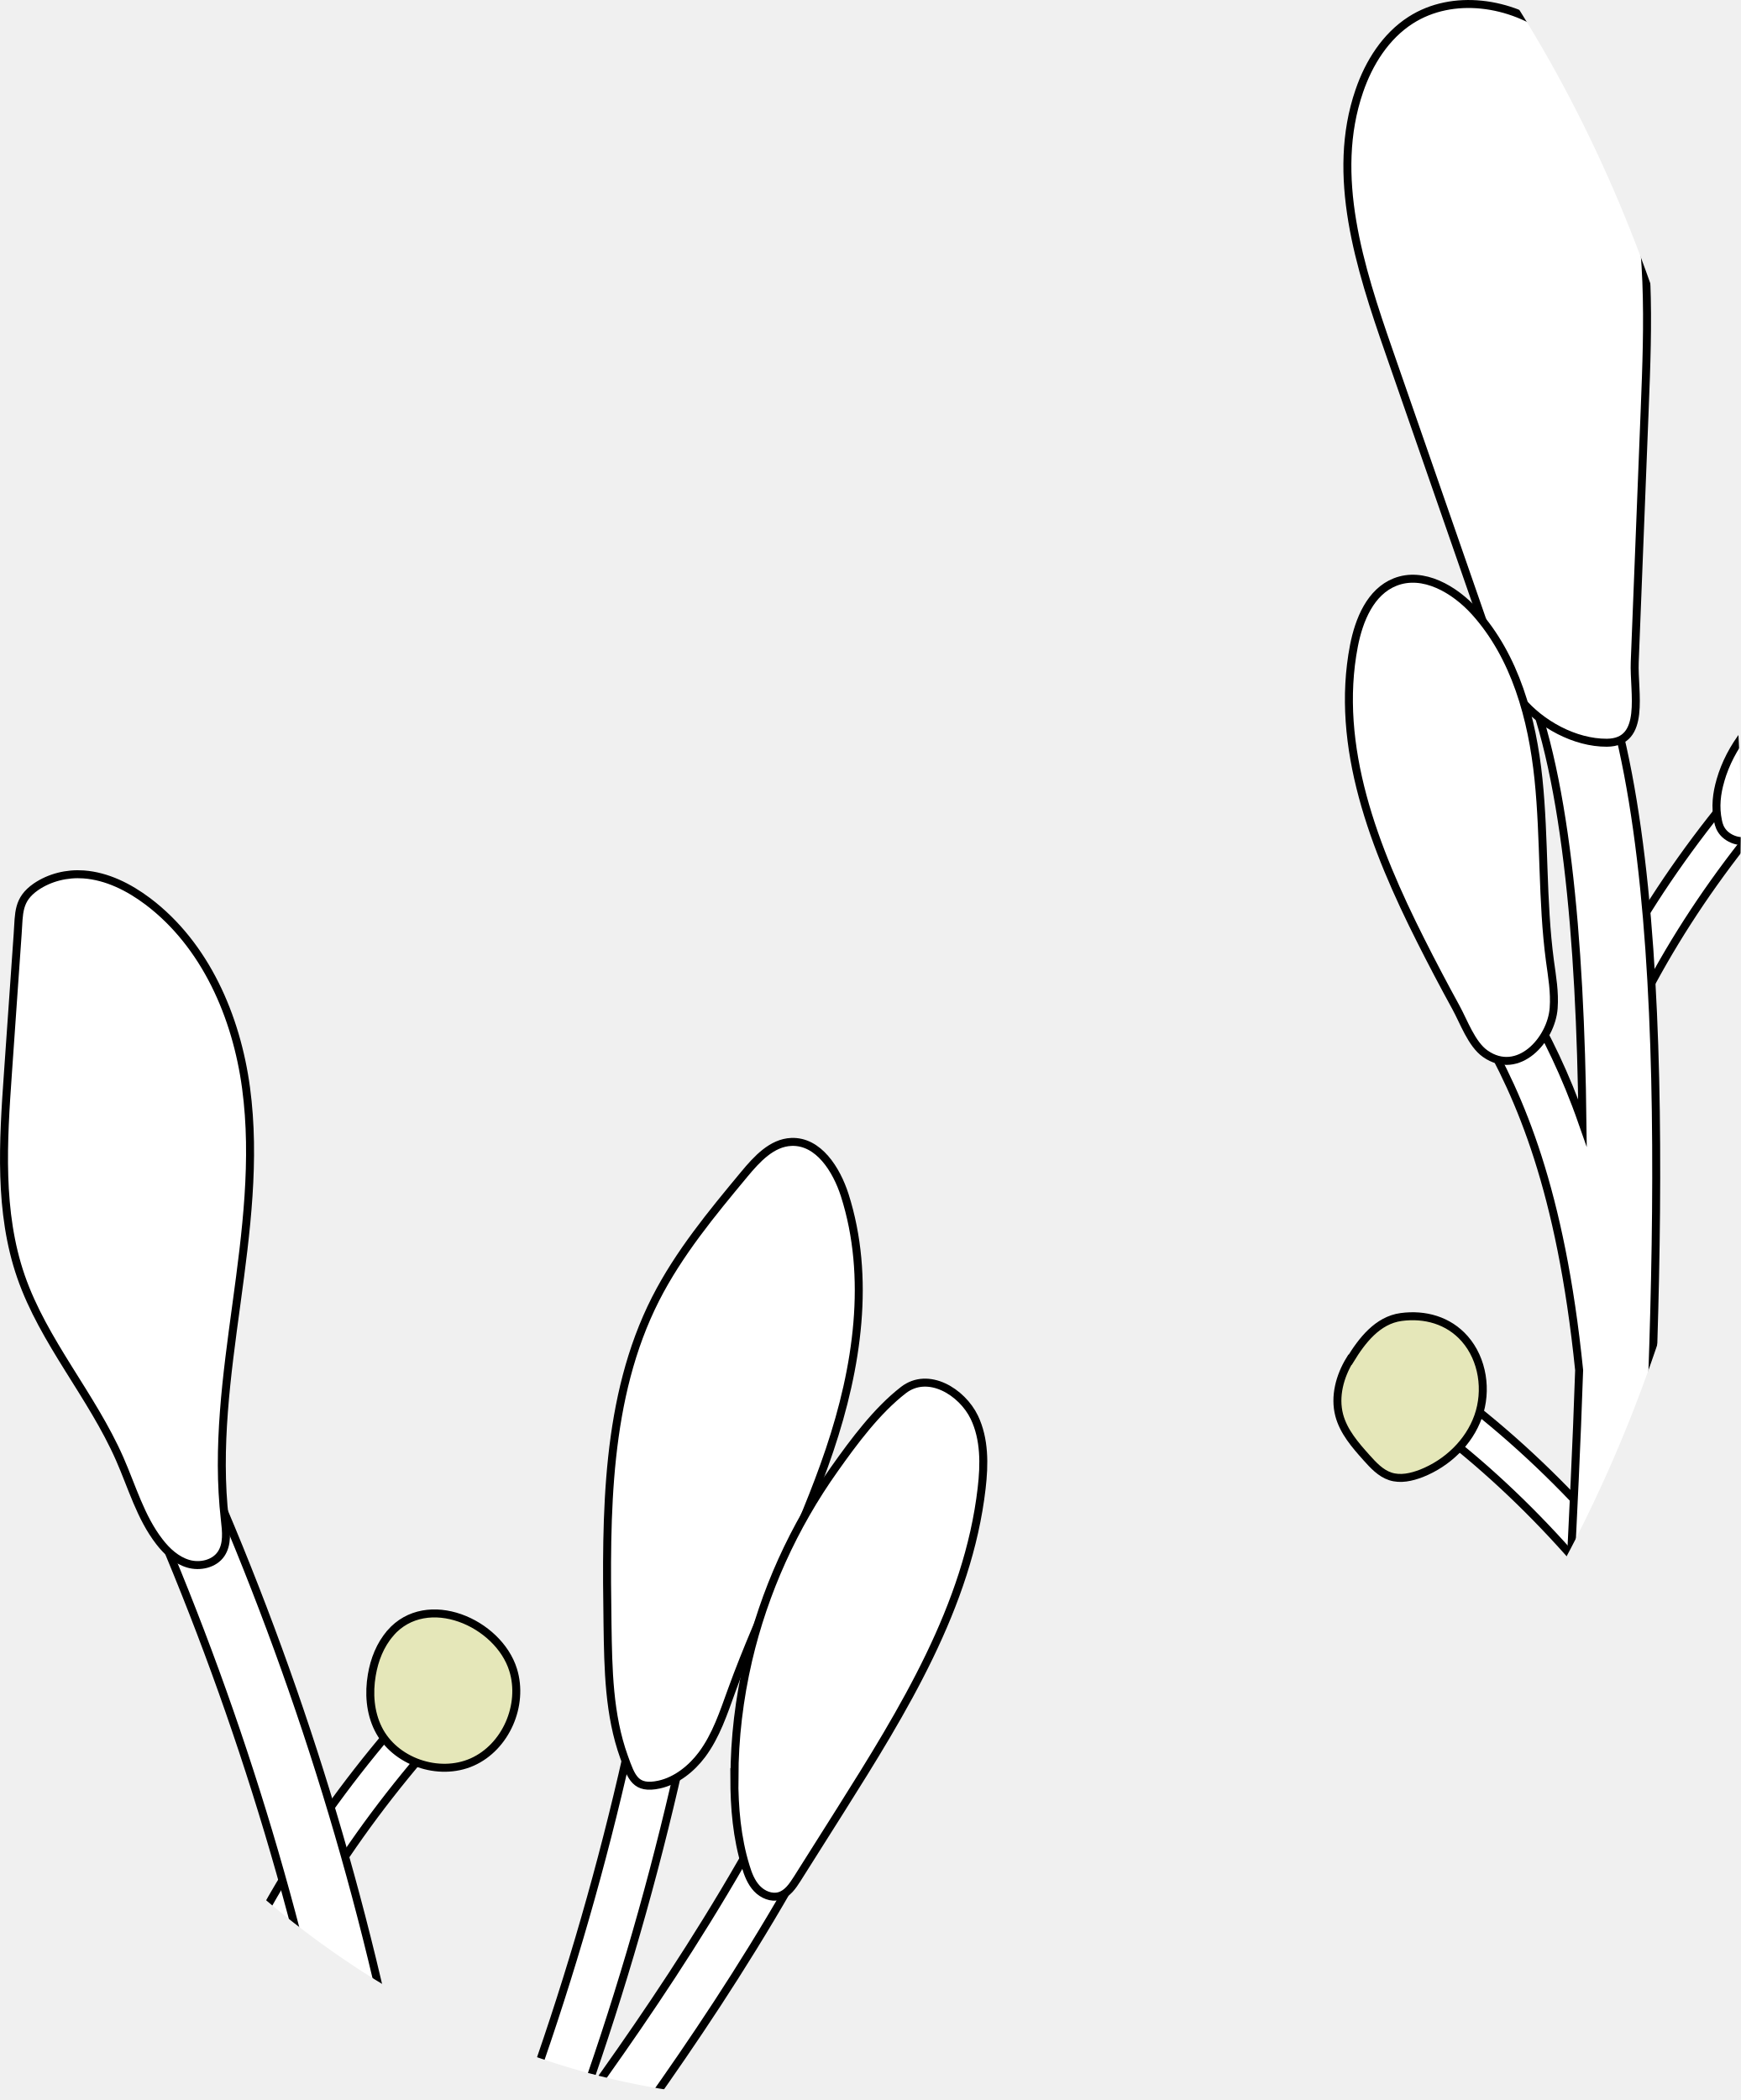
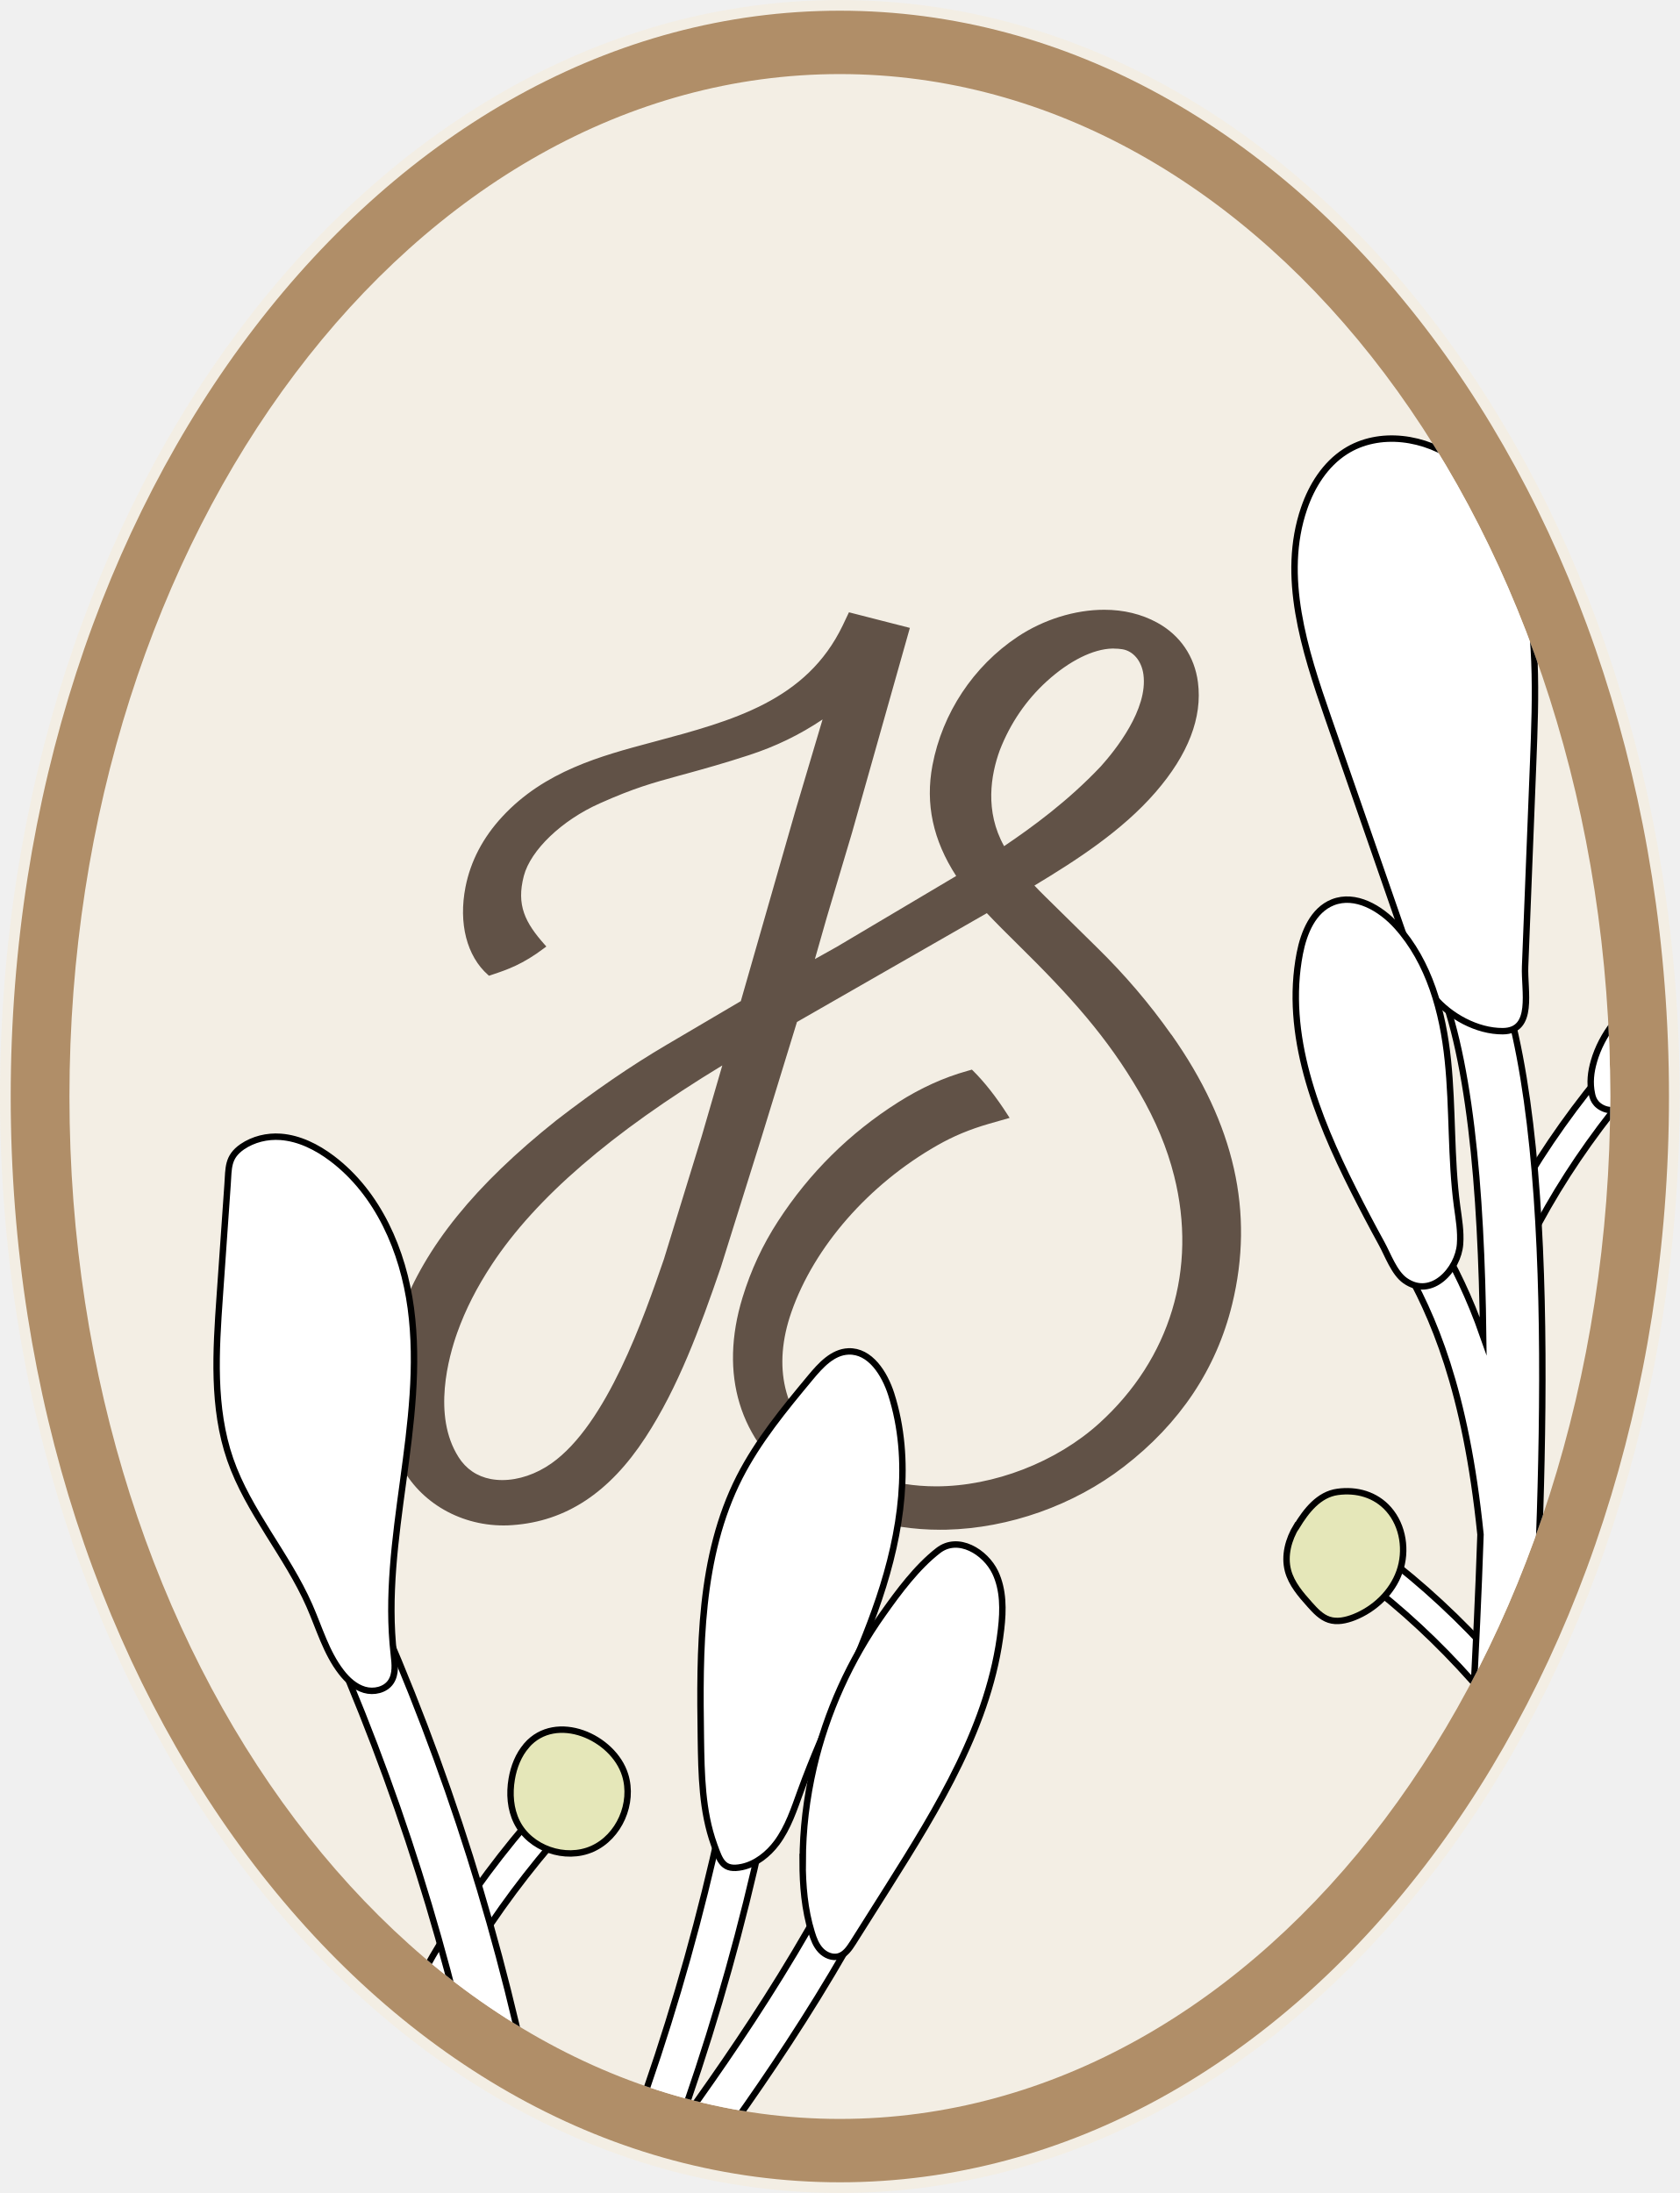
- <svg xmlns="http://www.w3.org/2000/svg" width="131" height="158" viewBox="0 0 131 158" fill="none">
-   <mask id="mask0_45_1539" style="mask-type:alpha" maskUnits="userSpaceOnUse" x="-14" y="-34" width="145" height="192">
-     <path d="M58.751 -32.884C78.317 -32.884 96.106 -22.36 109.037 -5.197C121.969 11.966 129.997 35.724 129.997 62.007C129.997 88.29 121.969 112.048 109.037 129.211C96.106 146.374 78.317 156.898 58.751 156.898C39.184 156.898 21.395 146.374 8.464 129.211C-4.467 112.048 -12.495 88.29 -12.495 62.007C-12.495 35.724 -4.467 11.966 8.464 -5.197C21.395 -22.36 39.184 -32.884 58.751 -32.884Z" fill="#F3EEE4" stroke="#F3EEE4" stroke-width="2" />
+ <svg xmlns="http://www.w3.org/2000/svg" width="157" height="205" viewBox="0 0 157 205" fill="none">
+   <path d="M78.5 0.5C99.989 0.5 119.478 11.871 133.611 30.325C147.745 48.779 156.5 74.296 156.5 102.5C156.5 130.704 147.745 156.221 133.611 174.675C119.478 193.128 99.989 204.5 78.5 204.5C57.011 204.5 37.522 193.128 23.389 174.675C9.255 156.221 0.5 130.704 0.5 102.5C0.5 74.296 9.255 48.779 23.389 30.325C37.522 11.871 57.011 0.5 78.5 0.5Z" fill="#B08E68" stroke="#F3EEE4" />
+   <path d="M78.5 7.925C98.001 7.925 115.731 18.414 128.619 35.52C141.508 52.626 149.509 76.304 149.509 102.5C149.509 128.696 141.508 152.374 128.619 169.481C115.731 186.586 98.001 197.075 78.5 197.075C58.999 197.075 41.269 186.586 28.381 169.481C15.492 152.374 7.491 128.696 7.491 102.5C7.491 76.304 15.492 52.626 28.381 35.52C41.269 18.414 58.999 7.925 78.5 7.925Z" fill="#F3EEE4" stroke="#F3EEE4" stroke-width="2" />
+   <path d="M109.477 96.708C107.427 93.806 105.172 91.159 102.583 88.617L97.705 83.817C97.362 83.481 97.025 83.14 96.687 82.781C100.538 80.461 104.867 77.687 108.014 74.051C111.067 70.529 112.399 67.069 111.972 63.779C111.658 61.355 110.303 59.376 108.159 58.202C106.701 57.407 105.036 57 103.206 57C100.467 57 97.517 57.923 95.111 59.528C90.984 62.278 88.085 66.652 87.157 71.538C86.477 75.145 87.204 78.534 89.375 81.886L78.208 88.513L76.168 89.654L77.279 85.758L79.629 77.872L85.046 58.695L79.352 57.237L78.775 58.453C75.384 65.521 68.471 67.372 61.154 69.332L60.873 69.407C56.197 70.657 50.897 72.073 46.948 76.343C45.142 78.293 43.983 80.504 43.51 82.918C42.844 86.317 43.632 89.384 45.62 91.136L45.709 91.212L46.075 91.088C47.379 90.653 48.857 90.156 50.887 88.613L51.066 88.48L50.92 88.314C49.096 86.26 48.242 84.622 48.964 81.876C49.598 79.467 52.51 76.679 56.051 75.102C59.292 73.654 60.967 73.199 63.495 72.503L64.193 72.314C65.84 71.86 67.702 71.344 70.019 70.586C72.49 69.781 74.742 68.693 76.885 67.254L74.324 75.869L69.245 93.583L62.299 97.673C59.016 99.605 55.648 101.91 52.008 104.722C44.382 110.8 39.758 116.514 37.459 122.711C36.371 125.641 34.903 131.331 37.267 136.543C38.937 140.221 42.788 142.598 47.074 142.598C47.356 142.598 47.637 142.588 47.923 142.564C52.904 142.209 56.966 139.53 60.329 134.375C63.401 129.669 65.413 124.173 67.373 118.474L71.186 106.298L74.493 95.534L92.241 85.361C93.193 86.364 94.145 87.311 95.121 88.272C100.055 93.129 103.497 96.949 106.504 102.128C108.033 104.769 109.093 107.321 109.749 109.934C111.93 118.606 109.379 127.028 102.756 133.04C98.741 136.68 92.893 138.943 87.499 138.943C83.433 138.943 79.788 137.698 76.955 135.341C73.25 132.259 72.19 127.752 73.972 122.654C76.106 116.542 81.2 110.715 87.602 107.07C89.122 106.204 90.618 105.579 92.447 105.049L94.37 104.5L94.22 104.268C93.127 102.554 92.016 101.143 90.927 100.069L90.843 99.988L90.412 100.111C88.207 100.727 86.092 101.688 83.944 103.046C79.422 105.91 75.642 109.65 72.72 114.161C71.285 116.372 70.197 118.701 69.404 121.291C67.204 128.477 69.104 134.72 74.756 138.863C78.442 141.57 82.973 143 87.865 143C88.062 143 88.263 143 88.46 142.995C94.323 142.853 100.364 140.714 105.031 137.116C110.289 133.073 113.698 127.961 115.171 121.92C117.263 113.333 115.405 105.087 109.491 96.712L109.477 96.708ZM104.121 60.631C104.384 60.631 104.642 60.65 104.885 60.688C105.913 60.844 106.696 61.767 106.874 63.031C107.329 66.302 104.243 70.136 102.901 71.632C99.815 74.899 96.467 77.332 93.854 79.098C92.025 75.822 92.616 72.428 93.446 70.141C94.426 67.618 95.913 65.441 97.855 63.675C99.942 61.776 102.17 60.669 103.971 60.626H104.126L104.121 60.631ZM42.853 136.197C40.386 132.311 41.953 126.782 42.736 124.581C43.519 122.394 44.556 120.358 45.996 118.171C50.09 111.979 57.135 105.896 67.514 99.595L65.591 106.208L62.055 117.712C60.193 123.108 56.727 133.149 51.539 136.799C50.114 137.802 48.477 138.356 46.943 138.356C46.582 138.356 46.221 138.323 45.864 138.257C44.574 138.006 43.561 137.315 42.853 136.202V136.197Z" fill="#615247" />
+   <mask id="mask0_54_3082" style="mask-type:alpha" maskUnits="userSpaceOnUse" x="6" y="6" width="145" height="193">
+     <path d="M78.5 7.925C98.001 7.925 115.731 18.414 128.619 35.52C141.508 52.626 149.509 76.304 149.509 102.5C149.509 128.696 141.508 152.374 128.619 169.481C115.731 186.586 98.001 197.075 78.5 197.075C58.999 197.075 41.269 186.586 28.381 169.481C15.492 152.374 7.491 128.696 7.491 102.5C7.491 76.304 15.492 52.626 28.381 35.52C41.269 18.414 58.999 7.925 78.5 7.925Z" fill="#F3EEE4" stroke="#F3EEE4" stroke-width="2" />
  </mask>
-   <g mask="url(#mask0_45_1539)">
-     <path d="M126.025 127.304C120.356 118.605 113.774 111.542 106.46 106.324L108.205 103.876C115.831 109.314 122.674 116.649 128.543 125.659L126.025 127.304Z" fill="white" stroke="black" stroke-width="0.6" stroke-miterlimit="10" />
-     <path d="M122.062 78.442L119.312 77.218C123.115 68.659 128.934 60.492 136.59 52.927L138.707 55.074C131.312 62.368 125.714 70.224 122.072 78.442H122.062Z" fill="white" stroke="black" stroke-width="0.6" stroke-miterlimit="10" />
-     <path d="M119.435 47.965L114.438 50.303C117.819 57.507 118.923 70.761 119.084 84.477C117.789 80.775 116.354 77.925 114.95 75.497L111.478 77.504C114.378 82.521 117.448 89.494 118.833 103.089C118.642 108.818 118.371 114.156 118.15 118.591C118.07 120.306 117.99 121.912 117.92 123.377L123.428 123.628C123.498 122.163 123.579 120.567 123.659 118.852C124.692 97.912 126.428 62.875 119.435 47.946V47.965Z" fill="white" stroke="black" stroke-width="0.6" stroke-miterlimit="10" />
-     <path d="M114.438 52.641C113.064 50.986 112.321 48.899 111.619 46.862C109.251 40.059 106.893 33.246 104.525 26.444C102.318 20.103 100.11 13.19 102.288 6.849C103.01 4.732 104.274 2.725 106.15 1.521C109.321 -0.516 113.716 0.146 116.726 2.414C119.736 4.681 121.532 8.233 122.545 11.865C124.251 17.966 124.02 24.417 123.769 30.748C123.518 37.099 123.268 43.461 123.017 49.812C122.926 52.099 123.9 55.862 120.92 55.882C118.502 55.892 115.943 54.477 114.428 52.651L114.438 52.641Z" fill="white" stroke="black" stroke-width="0.6" stroke-miterlimit="10" />
-     <path d="M129.466 58.726C129.185 59.689 129.055 60.712 129.286 61.776C129.346 62.077 129.446 62.378 129.707 62.669C129.968 62.96 130.429 63.221 130.901 63.271C131.373 63.321 131.734 63.161 132.055 63C133.068 62.498 134.072 61.987 135.085 61.485C139.55 59.248 144.145 56.9 145.981 53.308C146.352 52.575 146.613 51.763 146.222 50.9C145.771 49.886 144.065 48.662 142.51 48.883C140.824 49.124 139.269 49.756 137.924 50.328C135.105 51.532 132.858 53.177 131.322 55.134C130.46 56.238 129.837 57.442 129.466 58.716V58.726Z" fill="white" stroke="black" stroke-width="0.6" stroke-miterlimit="10" />
-     <path d="M106.913 70.761C103.441 63.868 100.421 56.173 101.886 48.588C102.268 46.631 103.13 44.524 104.987 43.792C107.094 42.959 109.451 44.334 110.977 46.019C114.037 49.41 115.301 54.066 115.773 58.611C116.244 63.156 116.033 67.761 116.635 72.287C116.796 73.471 117.007 74.654 116.916 75.848C116.746 78.226 114.247 81.016 111.769 79.28C110.736 78.558 110.144 76.852 109.562 75.798C108.649 74.133 107.766 72.457 106.913 70.761Z" fill="white" stroke="black" stroke-width="0.6" stroke-miterlimit="10" />
-     <path d="M101.583 102.301C100.821 103.545 100.409 105.07 100.781 106.485C101.112 107.719 101.975 108.712 102.828 109.666C103.339 110.237 103.891 110.839 104.623 111.08C105.386 111.331 106.219 111.14 106.971 110.85C108.898 110.087 110.543 108.532 111.236 106.575C111.928 104.619 111.587 102.281 110.222 100.726C108.998 99.331 107.212 98.85 105.436 99.09C103.66 99.331 102.486 100.866 101.603 102.311L101.583 102.301Z" fill="#E5E7B9" stroke="black" stroke-width="0.6" stroke-miterlimit="10" />
-     <path d="M34.239 129.291C27.196 136.916 21.968 145.033 18.697 153.401L15.898 152.308C19.299 143.579 24.727 135.15 32.032 127.244L34.239 129.291Z" fill="white" stroke="black" stroke-width="0.6" stroke-miterlimit="10" />
-     <path d="M24.858 156.331C21.447 139.716 16.079 123.512 8.885 108.161L13.43 106.033C20.794 121.746 26.293 138.331 29.774 155.328L24.858 156.331Z" fill="white" stroke="black" stroke-width="0.6" stroke-miterlimit="10" />
-     <path d="M0.597 80.739C0.236 85.876 -0.105 91.184 1.58 96.05C3.286 100.967 6.908 104.99 9.005 109.756C9.938 111.873 10.58 114.171 11.995 115.997C12.557 116.729 13.279 117.391 14.162 117.652C15.045 117.913 16.129 117.672 16.64 116.91C17.132 116.177 17.022 115.214 16.921 114.331C16.299 108.933 17.062 103.485 17.794 98.097C18.527 92.709 19.239 87.251 18.517 81.863C17.794 76.475 15.457 71.087 11.122 67.816C9.707 66.753 8.062 65.92 6.296 65.79C5.042 65.699 3.748 66.01 2.704 66.723C1.319 67.686 1.44 68.689 1.329 70.274C1.089 73.766 0.838 77.248 0.597 80.739Z" fill="white" stroke="black" stroke-width="0.6" stroke-miterlimit="10" />
-     <path d="M29.373 122.88C28.61 123.752 28.169 124.886 27.978 126.03C27.747 127.385 27.848 128.829 28.46 130.064C29.684 132.542 33.005 133.696 35.533 132.572C38.062 131.448 39.436 128.288 38.614 125.639C37.51 122.077 32.132 119.709 29.373 122.87V122.88Z" fill="#E5E7B9" stroke="black" stroke-width="0.6" stroke-miterlimit="10" />
-     <path d="M38.604 171.411L34.921 169.826C41.634 154.214 46.49 137.799 49.359 121.043L53.313 121.726C50.383 138.793 45.436 155.508 38.604 171.411Z" fill="white" stroke="black" stroke-width="0.6" stroke-miterlimit="10" />
-     <path d="M42.196 167.428L38.935 165.09C39.577 164.187 40.349 163.134 41.212 161.96C46.219 155.127 54.607 143.689 60.807 130.605L64.44 132.321C58.078 145.756 49.55 157.384 44.453 164.338C43.6 165.502 42.838 166.545 42.196 167.428Z" fill="white" stroke="black" stroke-width="0.6" stroke-miterlimit="10" />
-     <path d="M45.717 122.247C45.597 113.9 45.557 105.161 49.339 97.716C51.085 94.294 53.553 91.304 56.012 88.345C56.955 87.211 58.078 85.977 59.553 85.916C61.59 85.836 62.945 87.983 63.567 89.92C65.543 96.121 64.51 102.913 62.433 109.084C60.356 115.254 57.286 121.043 55.068 127.164C54.456 128.849 53.895 130.585 52.821 132.02C52.038 133.064 50.895 133.987 49.6 134.268C47.824 134.649 47.523 133.756 46.961 132.191C45.818 129.02 45.767 125.569 45.717 122.237V122.247Z" fill="white" stroke="black" stroke-width="0.6" stroke-miterlimit="10" />
-     <path d="M55.259 133.746C55.259 135.993 55.45 138.271 56.112 140.418C56.292 141.02 56.523 141.622 56.955 142.084C57.386 142.545 58.048 142.826 58.65 142.655C59.262 142.475 59.644 141.903 59.985 141.371C61.058 139.665 62.132 137.96 63.216 136.254C67.971 128.709 72.848 120.833 73.871 111.973C74.082 110.167 74.102 108.271 73.319 106.635C72.396 104.719 69.848 103.144 67.981 104.589C65.975 106.144 64.259 108.462 62.804 110.518C59.734 114.833 57.507 119.749 56.303 124.906C55.63 127.806 55.269 130.776 55.269 133.756L55.259 133.746Z" fill="white" stroke="black" stroke-width="0.6" stroke-miterlimit="10" />
+   <g mask="url(#mask0_54_3082)">
+     <path d="M145.55 167.58C139.9 158.91 133.34 151.87 126.05 146.67L127.79 144.23C135.39 149.65 142.21 156.96 148.06 165.94L145.55 167.58Z" fill="white" stroke="black" stroke-width="0.6" stroke-miterlimit="10" />
+     <path d="M141.6 118.88L138.86 117.66C142.65 109.13 148.45 100.99 156.08 93.45L158.19 95.59C150.82 102.86 145.24 110.69 141.61 118.88H141.6Z" fill="white" stroke="black" stroke-width="0.6" stroke-miterlimit="10" />
+     <path d="M138.982 88.505L134.002 90.835C137.372 98.016 138.472 111.225 138.632 124.895C137.342 121.205 135.912 118.365 134.512 115.945L131.052 117.945C133.942 122.945 137.002 129.895 138.382 143.445C138.192 149.155 137.922 154.475 137.702 158.895C137.622 160.605 137.542 162.205 137.472 163.665L142.962 163.915C143.032 162.455 143.112 160.865 143.192 159.155C144.222 138.285 145.952 103.365 138.982 88.486V88.505Z" fill="white" stroke="black" stroke-width="0.6" stroke-miterlimit="10" />
+     <path d="M134.002 93.165C132.632 91.516 131.892 89.436 131.192 87.406C128.832 80.626 126.482 73.835 124.122 67.055C121.922 60.736 119.722 53.846 121.892 47.526C122.612 45.416 123.872 43.416 125.742 42.215C128.902 40.185 133.282 40.846 136.282 43.105C139.282 45.365 141.072 48.906 142.082 52.526C143.782 58.605 143.552 65.035 143.302 71.346C143.052 77.675 142.802 84.016 142.552 90.346C142.462 92.626 143.432 96.376 140.462 96.395C138.052 96.406 135.502 94.996 133.992 93.175L134.002 93.165Z" fill="white" stroke="black" stroke-width="0.6" stroke-miterlimit="10" />
+     <path d="M148.98 99.23C148.7 100.19 148.57 101.21 148.8 102.27C148.86 102.57 148.96 102.87 149.22 103.16C149.48 103.45 149.94 103.71 150.41 103.76C150.88 103.81 151.24 103.65 151.56 103.49C152.57 102.99 153.57 102.48 154.58 101.98C159.03 99.75 163.61 97.41 165.44 93.83C165.81 93.1 166.07 92.29 165.68 91.43C165.23 90.42 163.53 89.2 161.98 89.42C160.3 89.66 158.75 90.29 157.41 90.86C154.6 92.06 152.36 93.7 150.83 95.65C149.97 96.75 149.35 97.95 148.98 99.22V99.23Z" fill="white" stroke="black" stroke-width="0.6" stroke-miterlimit="10" />
+     <path d="M126.502 111.225C123.042 104.355 120.032 96.686 121.492 89.126C121.872 87.175 122.732 85.076 124.582 84.346C126.682 83.516 129.032 84.885 130.552 86.566C133.602 89.945 134.862 94.585 135.332 99.115C135.802 103.645 135.592 108.235 136.192 112.745C136.352 113.925 136.562 115.105 136.472 116.295C136.302 118.665 133.812 121.445 131.342 119.715C130.312 118.995 129.722 117.295 129.142 116.245C128.232 114.585 127.352 112.915 126.502 111.225Z" fill="white" stroke="black" stroke-width="0.6" stroke-miterlimit="10" />
+     <path d="M121.19 142.66C120.43 143.9 120.02 145.42 120.39 146.83C120.72 148.06 121.58 149.05 122.43 150C122.94 150.57 123.49 151.17 124.22 151.41C124.98 151.66 125.81 151.47 126.56 151.18C128.48 150.42 130.12 148.87 130.81 146.92C131.5 144.97 131.16 142.64 129.8 141.09C128.58 139.7 126.8 139.22 125.03 139.46C123.26 139.7 122.09 141.23 121.21 142.67L121.19 142.66Z" fill="#E5E7B9" stroke="black" stroke-width="0.6" stroke-miterlimit="10" />
+     <path d="M54.07 169.56C47.05 177.16 41.84 185.25 38.58 193.59L35.79 192.5C39.18 183.8 44.59 175.4 51.87 167.52L54.07 169.56Z" fill="white" stroke="black" stroke-width="0.6" stroke-miterlimit="10" />
+     <path d="M44.72 196.51C41.32 179.95 35.97 163.8 28.8 148.5L33.33 146.38C40.67 162.04 46.15 178.57 49.62 195.51L44.72 196.51Z" fill="white" stroke="black" stroke-width="0.6" stroke-miterlimit="10" />
+     <path d="M20.54 121.17C20.18 126.29 19.84 131.58 21.52 136.43C23.22 141.33 26.83 145.34 28.92 150.09C29.85 152.2 30.49 154.49 31.9 156.31C32.46 157.04 33.18 157.7 34.06 157.96C34.94 158.22 36.02 157.98 36.53 157.22C37.02 156.49 36.91 155.53 36.81 154.65C36.19 149.27 36.95 143.84 37.68 138.47C38.41 133.1 39.12 127.66 38.4 122.29C37.68 116.92 35.35 111.55 31.03 108.29C29.62 107.23 27.98 106.4 26.22 106.27C24.97 106.18 23.68 106.49 22.64 107.2C21.26 108.16 21.38 109.16 21.27 110.74C21.03 114.22 20.78 117.69 20.54 121.17Z" fill="white" stroke="black" stroke-width="0.6" stroke-miterlimit="10" />
+     <path d="M49.22 163.17C48.46 164.04 48.02 165.17 47.83 166.31C47.6 167.66 47.7 169.1 48.31 170.33C49.53 172.8 52.84 173.95 55.36 172.83C57.88 171.71 59.25 168.56 58.43 165.92C57.33 162.37 51.97 160.01 49.22 163.16V163.17Z" fill="#E5E7B9" stroke="black" stroke-width="0.6" stroke-miterlimit="10" />
+     <path d="M58.42 211.54L54.75 209.96C61.44 194.4 66.28 178.04 69.14 161.34L73.08 162.02C70.16 179.03 65.23 195.69 58.42 211.54Z" fill="white" stroke="black" stroke-width="0.6" stroke-miterlimit="10" />
+     <path d="M62 207.57L58.75 205.24C59.39 204.34 60.16 203.29 61.02 202.12C66.01 195.31 74.37 183.91 80.55 170.87L84.17 172.58C77.83 185.97 69.33 197.56 64.25 204.49C63.4 205.65 62.64 206.69 62 207.57Z" fill="white" stroke="black" stroke-width="0.6" stroke-miterlimit="10" />
+     <path d="M65.51 162.54C65.39 154.22 65.35 145.51 69.12 138.09C70.86 134.68 73.32 131.7 75.77 128.75C76.71 127.62 77.83 126.39 79.3 126.33C81.33 126.25 82.68 128.39 83.3 130.32C85.27 136.5 84.24 143.27 82.17 149.42C80.1 155.57 77.04 161.34 74.83 167.44C74.22 169.12 73.66 170.85 72.59 172.28C71.81 173.32 70.67 174.24 69.38 174.52C67.61 174.9 67.31 174.01 66.75 172.45C65.61 169.29 65.56 165.85 65.51 162.53V162.54Z" fill="white" stroke="black" stroke-width="0.6" stroke-miterlimit="10" />
+     <path d="M75.02 174C75.02 176.24 75.21 178.51 75.87 180.65C76.05 181.25 76.28 181.85 76.71 182.31C77.14 182.77 77.8 183.05 78.4 182.88C79.01 182.7 79.39 182.13 79.73 181.6C80.8 179.9 81.87 178.2 82.95 176.5C87.69 168.98 92.55 161.13 93.57 152.3C93.78 150.5 93.8 148.61 93.02 146.98C92.1 145.07 89.56 143.5 87.7 144.94C85.7 146.49 83.99 148.8 82.54 150.85C79.48 155.15 77.26 160.05 76.06 165.19C75.39 168.08 75.03 171.04 75.03 174.01L75.02 174Z" fill="white" stroke="black" stroke-width="0.6" stroke-miterlimit="10" />
  </g>
</svg>
